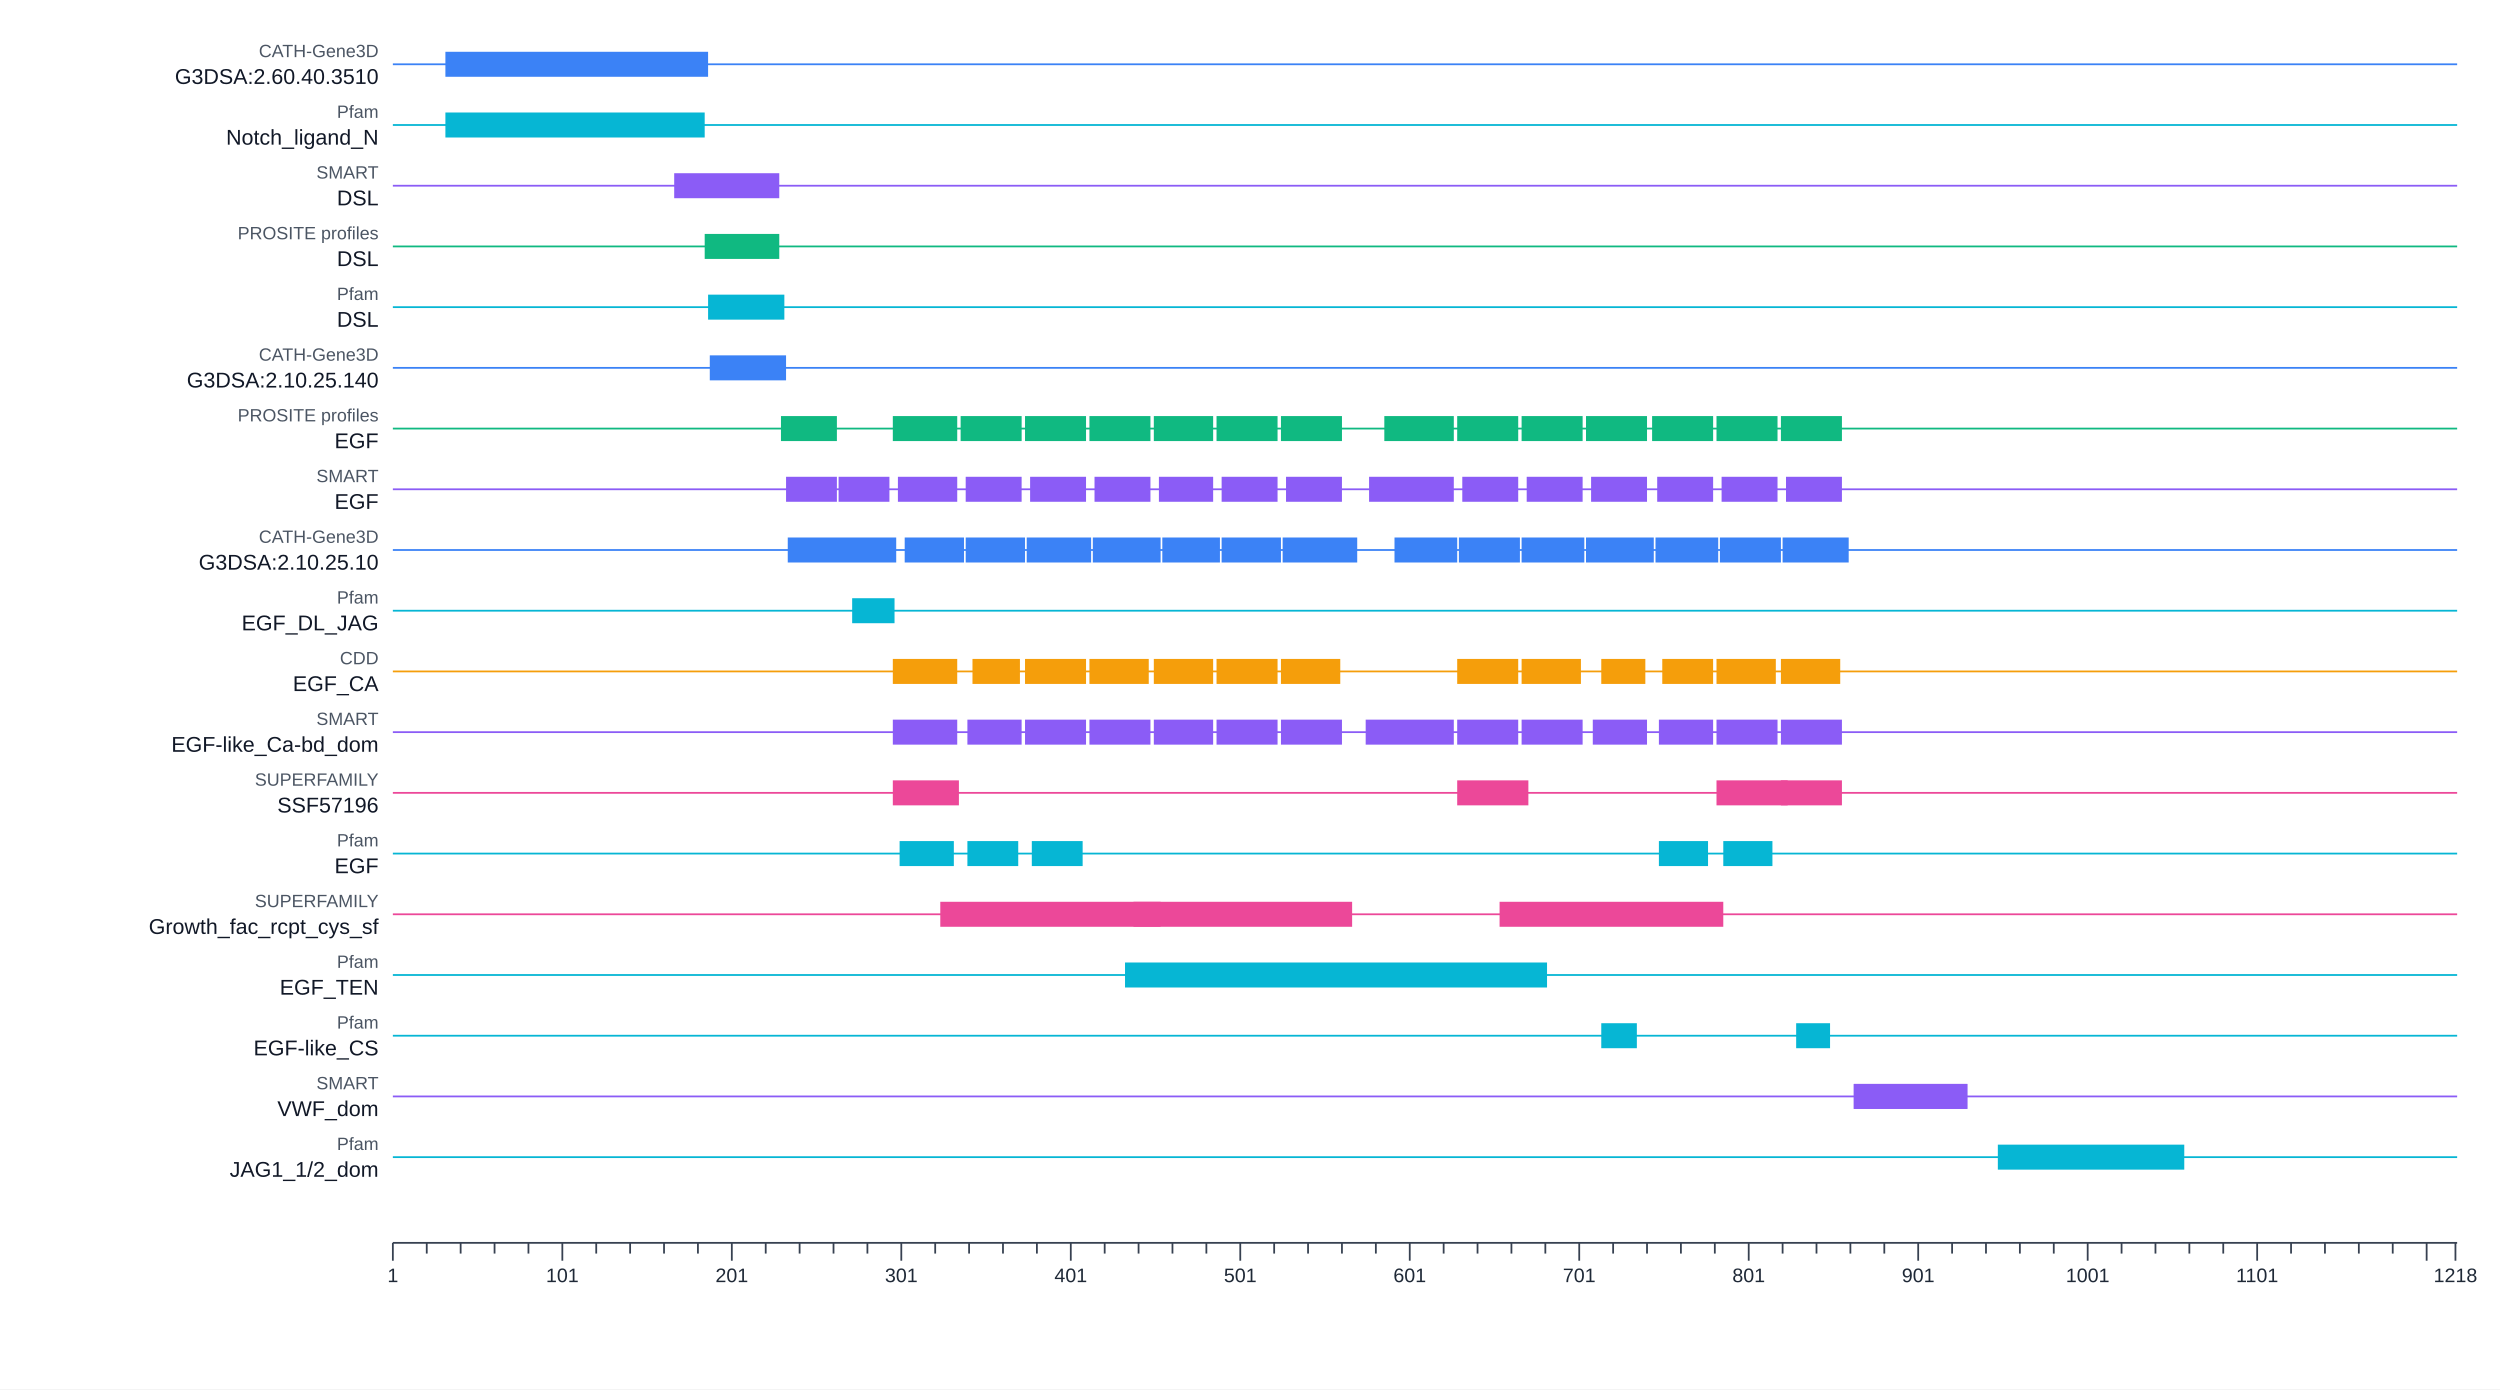
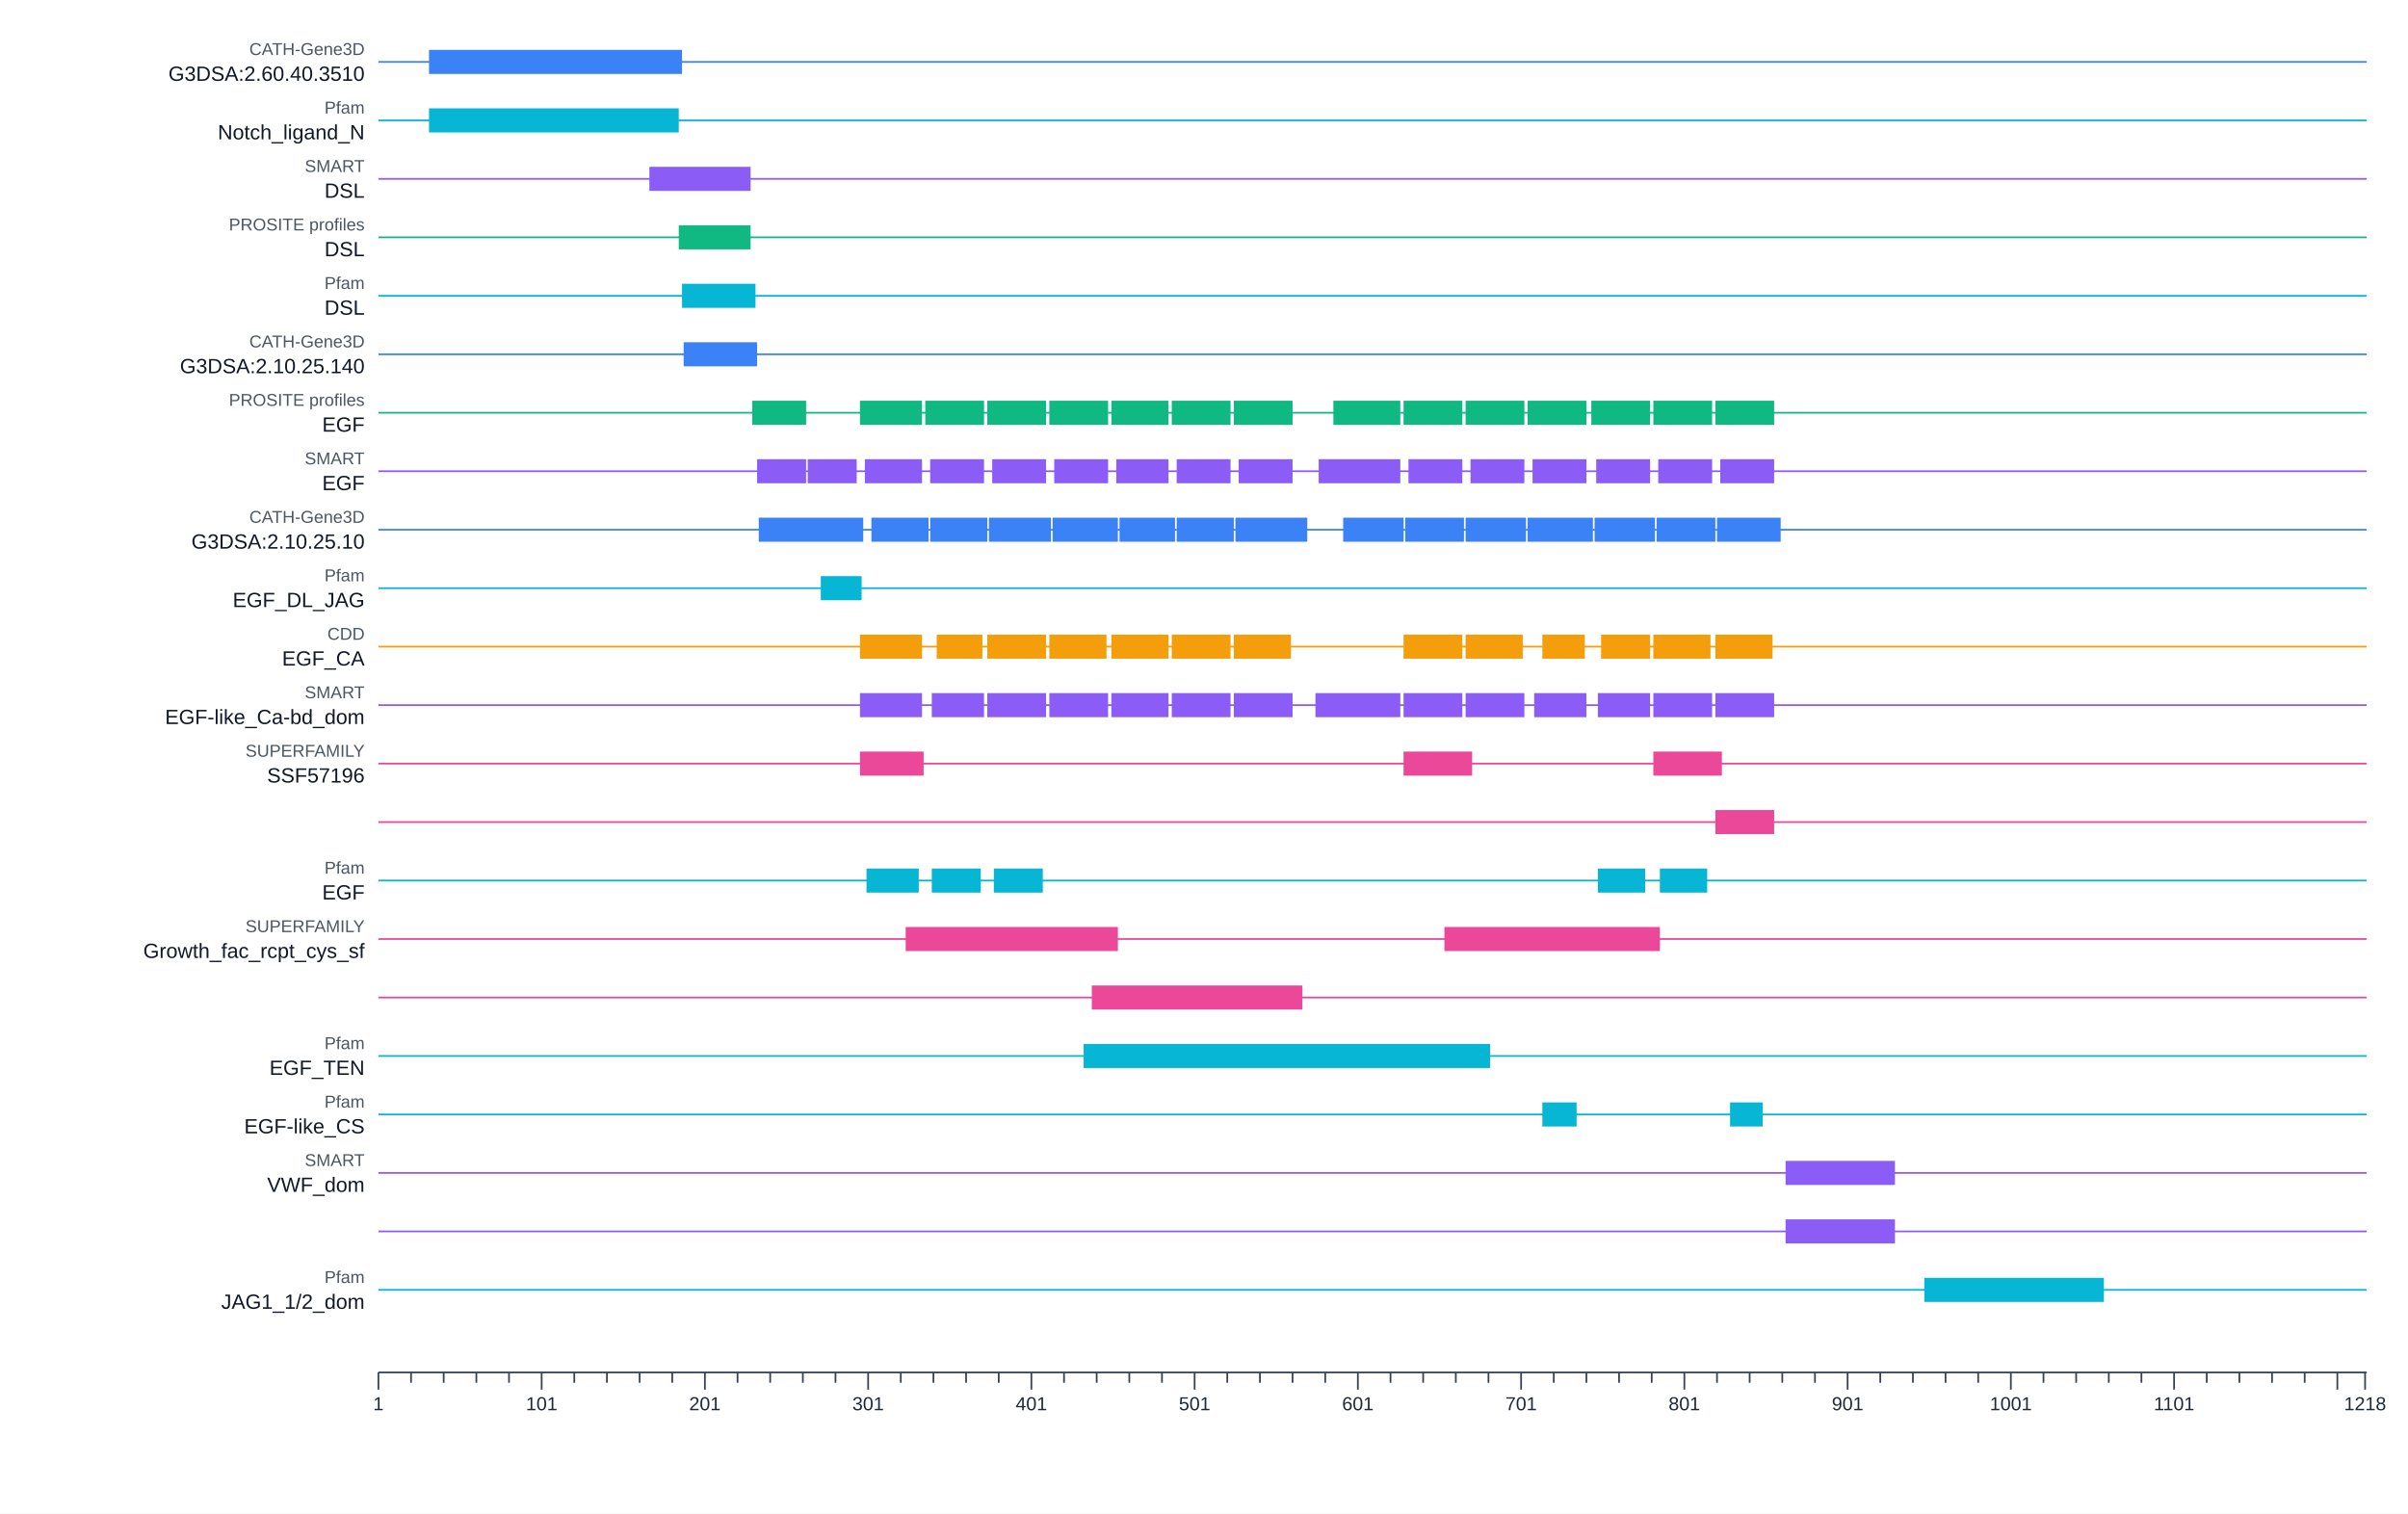
- <svg xmlns="http://www.w3.org/2000/svg" width="1400" height="778">
+ <svg xmlns="http://www.w3.org/2000/svg" width="1400" height="880">
  <style>text{font-family:Arial,sans-serif;fill:#1f2937}.axis{font-size:11px}.trackDb{font-size:10px;fill:#4b5563}.trackName{font-size:12px;fill:#111827}</style>
  <rect x="0" y="0" width="100%" height="100%" fill="#ffffff" />
  <line x1="220" y1="36.00" x2="1376" y2="36.00" stroke="#3B82F6" stroke-width="1" />
  <text class="trackDb" x="212" y="32.00" text-anchor="end">CATH-Gene3D</text>
  <text class="trackName" x="212" y="47.00" text-anchor="end">G3DSA:2.60.40.3510</text>
  <rect x="249.42" y="29.00" width="147.11" height="14" fill="#3B82F6" />
  <line x1="220" y1="70.00" x2="1376" y2="70.00" stroke="#06B6D4" stroke-width="1" />
  <text class="trackDb" x="212" y="66.00" text-anchor="end">Pfam</text>
  <text class="trackName" x="212" y="81.00" text-anchor="end">Notch_ligand_N</text>
  <rect x="249.42" y="63.00" width="145.21" height="14" fill="#06B6D4" />
  <line x1="220" y1="104.00" x2="1376" y2="104.00" stroke="#8B5CF6" stroke-width="1" />
  <text class="trackDb" x="212" y="100.00" text-anchor="end">SMART</text>
  <text class="trackName" x="212" y="115.00" text-anchor="end">DSL</text>
  <rect x="377.55" y="97.00" width="58.84" height="14" fill="#8B5CF6" />
  <line x1="220" y1="138.00" x2="1376" y2="138.00" stroke="#10B981" stroke-width="1" />
  <text class="trackDb" x="212" y="134.00" text-anchor="end">PROSITE profiles</text>
  <text class="trackName" x="212" y="149.00" text-anchor="end">DSL</text>
  <rect x="394.63" y="131.00" width="41.76" height="14" fill="#10B981" />
  <line x1="220" y1="172.00" x2="1376" y2="172.00" stroke="#06B6D4" stroke-width="1" />
  <text class="trackDb" x="212" y="168.00" text-anchor="end">Pfam</text>
  <text class="trackName" x="212" y="183.00" text-anchor="end">DSL</text>
  <rect x="396.53" y="165.00" width="42.71" height="14" fill="#06B6D4" />
  <line x1="220" y1="206.00" x2="1376" y2="206.00" stroke="#3B82F6" stroke-width="1" />
  <text class="trackDb" x="212" y="202.00" text-anchor="end">CATH-Gene3D</text>
  <text class="trackName" x="212" y="217.00" text-anchor="end">G3DSA:2.10.25.140</text>
  <rect x="397.48" y="199.00" width="42.71" height="14" fill="#3B82F6" />
  <line x1="220" y1="240.00" x2="1376" y2="240.00" stroke="#10B981" stroke-width="1" />
  <text class="trackDb" x="212" y="236.00" text-anchor="end">PROSITE profiles</text>
  <text class="trackName" x="212" y="251.00" text-anchor="end">EGF</text>
  <rect x="437.34" y="233.00" width="31.32" height="14" fill="#10B981" />
  <rect x="499.98" y="233.00" width="36.07" height="14" fill="#10B981" />
  <rect x="537.95" y="233.00" width="34.17" height="14" fill="#10B981" />
  <rect x="574.01" y="233.00" width="34.17" height="14" fill="#10B981" />
  <rect x="610.08" y="233.00" width="34.17" height="14" fill="#10B981" />
  <rect x="646.14" y="233.00" width="33.22" height="14" fill="#10B981" />
  <rect x="681.26" y="233.00" width="34.17" height="14" fill="#10B981" />
  <rect x="717.33" y="233.00" width="34.17" height="14" fill="#10B981" />
  <rect x="775.22" y="233.00" width="38.91" height="14" fill="#10B981" />
  <rect x="816.03" y="233.00" width="34.17" height="14" fill="#10B981" />
  <rect x="852.10" y="233.00" width="34.17" height="14" fill="#10B981" />
  <rect x="888.16" y="233.00" width="34.17" height="14" fill="#10B981" />
  <rect x="925.18" y="233.00" width="34.17" height="14" fill="#10B981" />
  <rect x="961.24" y="233.00" width="34.17" height="14" fill="#10B981" />
  <rect x="997.31" y="233.00" width="34.17" height="14" fill="#10B981" />
  <line x1="220" y1="274.00" x2="1376" y2="274.00" stroke="#8B5CF6" stroke-width="1" />
  <text class="trackDb" x="212" y="270.00" text-anchor="end">SMART</text>
  <text class="trackName" x="212" y="285.00" text-anchor="end">EGF</text>
  <rect x="440.19" y="267.00" width="28.47" height="14" fill="#8B5CF6" />
  <rect x="469.61" y="267.00" width="28.47" height="14" fill="#8B5CF6" />
  <rect x="502.83" y="267.00" width="33.22" height="14" fill="#8B5CF6" />
  <rect x="540.79" y="267.00" width="31.32" height="14" fill="#8B5CF6" />
  <rect x="576.86" y="267.00" width="31.32" height="14" fill="#8B5CF6" />
  <rect x="612.93" y="267.00" width="31.32" height="14" fill="#8B5CF6" />
  <rect x="648.99" y="267.00" width="30.37" height="14" fill="#8B5CF6" />
  <rect x="684.11" y="267.00" width="31.32" height="14" fill="#8B5CF6" />
  <rect x="720.17" y="267.00" width="31.32" height="14" fill="#8B5CF6" />
  <rect x="766.68" y="267.00" width="47.45" height="14" fill="#8B5CF6" />
  <rect x="818.88" y="267.00" width="31.32" height="14" fill="#8B5CF6" />
  <rect x="854.95" y="267.00" width="31.32" height="14" fill="#8B5CF6" />
  <rect x="891.01" y="267.00" width="31.32" height="14" fill="#8B5CF6" />
  <rect x="928.03" y="267.00" width="31.32" height="14" fill="#8B5CF6" />
  <rect x="964.09" y="267.00" width="31.32" height="14" fill="#8B5CF6" />
  <rect x="1000.16" y="267.00" width="31.32" height="14" fill="#8B5CF6" />
  <line x1="220" y1="308.00" x2="1376" y2="308.00" stroke="#3B82F6" stroke-width="1" />
  <text class="trackDb" x="212" y="304.00" text-anchor="end">CATH-Gene3D</text>
  <text class="trackName" x="212" y="319.00" text-anchor="end">G3DSA:2.10.25.10</text>
  <rect x="441.14" y="301.00" width="60.74" height="14" fill="#3B82F6" />
  <rect x="506.63" y="301.00" width="33.22" height="14" fill="#3B82F6" />
  <rect x="540.79" y="301.00" width="33.22" height="14" fill="#3B82F6" />
  <rect x="574.96" y="301.00" width="36.07" height="14" fill="#3B82F6" />
  <rect x="611.98" y="301.00" width="37.96" height="14" fill="#3B82F6" />
  <rect x="650.89" y="301.00" width="32.27" height="14" fill="#3B82F6" />
  <rect x="684.11" y="301.00" width="33.22" height="14" fill="#3B82F6" />
  <rect x="718.28" y="301.00" width="41.76" height="14" fill="#3B82F6" />
  <rect x="780.92" y="301.00" width="35.12" height="14" fill="#3B82F6" />
  <rect x="816.98" y="301.00" width="34.17" height="14" fill="#3B82F6" />
  <rect x="852.10" y="301.00" width="35.12" height="14" fill="#3B82F6" />
  <rect x="888.16" y="301.00" width="37.96" height="14" fill="#3B82F6" />
  <rect x="927.08" y="301.00" width="35.12" height="14" fill="#3B82F6" />
  <rect x="963.14" y="301.00" width="34.17" height="14" fill="#3B82F6" />
  <rect x="998.26" y="301.00" width="37.01" height="14" fill="#3B82F6" />
  <line x1="220" y1="342.00" x2="1376" y2="342.00" stroke="#06B6D4" stroke-width="1" />
  <text class="trackDb" x="212" y="338.00" text-anchor="end">Pfam</text>
  <text class="trackName" x="212" y="353.00" text-anchor="end">EGF_DL_JAG</text>
  <rect x="477.21" y="335.00" width="23.73" height="14" fill="#06B6D4" />
  <line x1="220" y1="376.00" x2="1376" y2="376.00" stroke="#F59E0B" stroke-width="1" />
  <text class="trackDb" x="212" y="372.00" text-anchor="end">CDD</text>
  <text class="trackName" x="212" y="387.00" text-anchor="end">EGF_CA</text>
  <rect x="499.98" y="369.00" width="36.07" height="14" fill="#F59E0B" />
  <rect x="544.59" y="369.00" width="26.57" height="14" fill="#F59E0B" />
  <rect x="574.01" y="369.00" width="34.17" height="14" fill="#F59E0B" />
  <rect x="610.08" y="369.00" width="33.22" height="14" fill="#F59E0B" />
  <rect x="646.14" y="369.00" width="33.22" height="14" fill="#F59E0B" />
  <rect x="681.26" y="369.00" width="34.17" height="14" fill="#F59E0B" />
  <rect x="717.33" y="369.00" width="33.22" height="14" fill="#F59E0B" />
  <rect x="816.03" y="369.00" width="34.17" height="14" fill="#F59E0B" />
  <rect x="852.10" y="369.00" width="33.22" height="14" fill="#F59E0B" />
  <rect x="896.71" y="369.00" width="24.68" height="14" fill="#F59E0B" />
  <rect x="930.87" y="369.00" width="28.47" height="14" fill="#F59E0B" />
  <rect x="961.24" y="369.00" width="33.22" height="14" fill="#F59E0B" />
  <rect x="997.31" y="369.00" width="33.22" height="14" fill="#F59E0B" />
  <line x1="220" y1="410.00" x2="1376" y2="410.00" stroke="#8B5CF6" stroke-width="1" />
  <text class="trackDb" x="212" y="406.00" text-anchor="end">SMART</text>
  <text class="trackName" x="212" y="421.00" text-anchor="end">EGF-like_Ca-bd_dom</text>
  <rect x="499.98" y="403.00" width="36.07" height="14" fill="#8B5CF6" />
  <rect x="541.74" y="403.00" width="30.37" height="14" fill="#8B5CF6" />
  <rect x="574.01" y="403.00" width="34.17" height="14" fill="#8B5CF6" />
  <rect x="610.08" y="403.00" width="34.17" height="14" fill="#8B5CF6" />
  <rect x="646.14" y="403.00" width="33.22" height="14" fill="#8B5CF6" />
  <rect x="681.26" y="403.00" width="34.17" height="14" fill="#8B5CF6" />
  <rect x="717.33" y="403.00" width="34.17" height="14" fill="#8B5CF6" />
  <rect x="764.78" y="403.00" width="49.35" height="14" fill="#8B5CF6" />
  <rect x="816.03" y="403.00" width="34.17" height="14" fill="#8B5CF6" />
  <rect x="852.10" y="403.00" width="34.17" height="14" fill="#8B5CF6" />
  <rect x="891.96" y="403.00" width="30.37" height="14" fill="#8B5CF6" />
  <rect x="928.98" y="403.00" width="30.37" height="14" fill="#8B5CF6" />
  <rect x="961.24" y="403.00" width="34.17" height="14" fill="#8B5CF6" />
  <rect x="997.31" y="403.00" width="34.17" height="14" fill="#8B5CF6" />
  <line x1="220" y1="444.00" x2="1376" y2="444.00" stroke="#EC4899" stroke-width="1" />
  <text class="trackDb" x="212" y="440.00" text-anchor="end">SUPERFAMILY</text>
  <text class="trackName" x="212" y="455.00" text-anchor="end">SSF57196</text>
  <rect x="499.98" y="437.00" width="37.01" height="14" fill="#EC4899" />
  <rect x="816.03" y="437.00" width="39.86" height="14" fill="#EC4899" />
  <rect x="961.24" y="437.00" width="39.86" height="14" fill="#EC4899" />
-   <rect x="997.31" y="437.00" width="34.17" height="14" fill="#EC4899" />
-   <line x1="220" y1="478.00" x2="1376" y2="478.00" stroke="#06B6D4" stroke-width="1" />
-   <text class="trackDb" x="212" y="474.00" text-anchor="end">Pfam</text>
-   <text class="trackName" x="212" y="489.00" text-anchor="end">EGF</text>
-   <rect x="503.78" y="471.00" width="30.37" height="14" fill="#06B6D4" />
-   <rect x="541.74" y="471.00" width="28.47" height="14" fill="#06B6D4" />
-   <rect x="577.81" y="471.00" width="28.47" height="14" fill="#06B6D4" />
-   <rect x="928.98" y="471.00" width="27.52" height="14" fill="#06B6D4" />
-   <rect x="965.04" y="471.00" width="27.52" height="14" fill="#06B6D4" />
-   <line x1="220" y1="512.00" x2="1376" y2="512.00" stroke="#EC4899" stroke-width="1" />
-   <text class="trackDb" x="212" y="508.00" text-anchor="end">SUPERFAMILY</text>
-   <text class="trackName" x="212" y="523.00" text-anchor="end">Growth_fac_rcpt_cys_sf</text>
-   <rect x="526.56" y="505.00" width="123.38" height="14" fill="#EC4899" />
-   <rect x="634.76" y="505.00" width="122.43" height="14" fill="#EC4899" />
-   <rect x="839.76" y="505.00" width="125.28" height="14" fill="#EC4899" />
-   <line x1="220" y1="546.00" x2="1376" y2="546.00" stroke="#06B6D4" stroke-width="1" />
-   <text class="trackDb" x="212" y="542.00" text-anchor="end">Pfam</text>
-   <text class="trackName" x="212" y="557.00" text-anchor="end">EGF_TEN</text>
-   <rect x="630.01" y="539.00" width="236.33" height="14" fill="#06B6D4" />
-   <line x1="220" y1="580.00" x2="1376" y2="580.00" stroke="#06B6D4" stroke-width="1" />
-   <text class="trackDb" x="212" y="576.00" text-anchor="end">Pfam</text>
-   <text class="trackName" x="212" y="591.00" text-anchor="end">EGF-like_CS</text>
-   <rect x="896.71" y="573.00" width="19.93" height="14" fill="#06B6D4" />
-   <rect x="1005.85" y="573.00" width="18.98" height="14" fill="#06B6D4" />
-   <line x1="220" y1="614.00" x2="1376" y2="614.00" stroke="#8B5CF6" stroke-width="1" />
-   <text class="trackDb" x="212" y="610.00" text-anchor="end">SMART</text>
-   <text class="trackName" x="212" y="625.00" text-anchor="end">VWF_dom</text>
-   <rect x="1038.12" y="607.00" width="63.59" height="14" fill="#8B5CF6" />
-   <rect x="1038.12" y="607.00" width="63.59" height="14" fill="#8B5CF6" />
+   <line x1="220" y1="478.00" x2="1376" y2="478.00" stroke="#EC4899" stroke-width="1" />
+   <rect x="997.31" y="471.00" width="34.17" height="14" fill="#EC4899" />
+   <line x1="220" y1="512.00" x2="1376" y2="512.00" stroke="#06B6D4" stroke-width="1" />
+   <text class="trackDb" x="212" y="508.00" text-anchor="end">Pfam</text>
+   <text class="trackName" x="212" y="523.00" text-anchor="end">EGF</text>
+   <rect x="503.78" y="505.00" width="30.37" height="14" fill="#06B6D4" />
+   <rect x="541.74" y="505.00" width="28.47" height="14" fill="#06B6D4" />
+   <rect x="577.81" y="505.00" width="28.47" height="14" fill="#06B6D4" />
+   <rect x="928.98" y="505.00" width="27.52" height="14" fill="#06B6D4" />
+   <rect x="965.04" y="505.00" width="27.52" height="14" fill="#06B6D4" />
+   <line x1="220" y1="546.00" x2="1376" y2="546.00" stroke="#EC4899" stroke-width="1" />
+   <text class="trackDb" x="212" y="542.00" text-anchor="end">SUPERFAMILY</text>
+   <text class="trackName" x="212" y="557.00" text-anchor="end">Growth_fac_rcpt_cys_sf</text>
+   <rect x="526.56" y="539.00" width="123.38" height="14" fill="#EC4899" />
+   <rect x="839.76" y="539.00" width="125.28" height="14" fill="#EC4899" />
+   <line x1="220" y1="580.00" x2="1376" y2="580.00" stroke="#EC4899" stroke-width="1" />
+   <rect x="634.76" y="573.00" width="122.43" height="14" fill="#EC4899" />
+   <line x1="220" y1="614.00" x2="1376" y2="614.00" stroke="#06B6D4" stroke-width="1" />
+   <text class="trackDb" x="212" y="610.00" text-anchor="end">Pfam</text>
+   <text class="trackName" x="212" y="625.00" text-anchor="end">EGF_TEN</text>
+   <rect x="630.01" y="607.00" width="236.33" height="14" fill="#06B6D4" />
  <line x1="220" y1="648.00" x2="1376" y2="648.00" stroke="#06B6D4" stroke-width="1" />
  <text class="trackDb" x="212" y="644.00" text-anchor="end">Pfam</text>
-   <text class="trackName" x="212" y="659.00" text-anchor="end">JAG1_1/2_dom</text>
-   <rect x="1118.79" y="641.00" width="104.40" height="14" fill="#06B6D4" />
-   <line x1="220" y1="696" x2="1376" y2="696" stroke="#374151" stroke-width="1" />
-   <line x1="220.00" y1="696" x2="220.00" y2="706" stroke="#374151" stroke-width="1" />
-   <line x1="238.98" y1="696" x2="238.98" y2="702" stroke="#374151" stroke-width="1" />
-   <line x1="257.96" y1="696" x2="257.96" y2="702" stroke="#374151" stroke-width="1" />
-   <line x1="276.95" y1="696" x2="276.95" y2="702" stroke="#374151" stroke-width="1" />
-   <line x1="295.93" y1="696" x2="295.93" y2="702" stroke="#374151" stroke-width="1" />
-   <line x1="314.91" y1="696" x2="314.91" y2="706" stroke="#374151" stroke-width="1" />
-   <line x1="333.89" y1="696" x2="333.89" y2="702" stroke="#374151" stroke-width="1" />
-   <line x1="352.87" y1="696" x2="352.87" y2="702" stroke="#374151" stroke-width="1" />
-   <line x1="371.86" y1="696" x2="371.86" y2="702" stroke="#374151" stroke-width="1" />
-   <line x1="390.84" y1="696" x2="390.84" y2="702" stroke="#374151" stroke-width="1" />
-   <line x1="409.82" y1="696" x2="409.82" y2="706" stroke="#374151" stroke-width="1" />
-   <line x1="428.80" y1="696" x2="428.80" y2="702" stroke="#374151" stroke-width="1" />
-   <line x1="447.78" y1="696" x2="447.78" y2="702" stroke="#374151" stroke-width="1" />
-   <line x1="466.77" y1="696" x2="466.77" y2="702" stroke="#374151" stroke-width="1" />
-   <line x1="485.75" y1="696" x2="485.75" y2="702" stroke="#374151" stroke-width="1" />
-   <line x1="504.73" y1="696" x2="504.73" y2="706" stroke="#374151" stroke-width="1" />
-   <line x1="523.71" y1="696" x2="523.71" y2="702" stroke="#374151" stroke-width="1" />
-   <line x1="542.69" y1="696" x2="542.69" y2="702" stroke="#374151" stroke-width="1" />
-   <line x1="561.67" y1="696" x2="561.67" y2="702" stroke="#374151" stroke-width="1" />
-   <line x1="580.66" y1="696" x2="580.66" y2="702" stroke="#374151" stroke-width="1" />
-   <line x1="599.64" y1="696" x2="599.64" y2="706" stroke="#374151" stroke-width="1" />
-   <line x1="618.62" y1="696" x2="618.62" y2="702" stroke="#374151" stroke-width="1" />
-   <line x1="637.60" y1="696" x2="637.60" y2="702" stroke="#374151" stroke-width="1" />
-   <line x1="656.58" y1="696" x2="656.58" y2="702" stroke="#374151" stroke-width="1" />
-   <line x1="675.57" y1="696" x2="675.57" y2="702" stroke="#374151" stroke-width="1" />
-   <line x1="694.55" y1="696" x2="694.55" y2="706" stroke="#374151" stroke-width="1" />
-   <line x1="713.53" y1="696" x2="713.53" y2="702" stroke="#374151" stroke-width="1" />
-   <line x1="732.51" y1="696" x2="732.51" y2="702" stroke="#374151" stroke-width="1" />
-   <line x1="751.49" y1="696" x2="751.49" y2="702" stroke="#374151" stroke-width="1" />
-   <line x1="770.48" y1="696" x2="770.48" y2="702" stroke="#374151" stroke-width="1" />
-   <line x1="789.46" y1="696" x2="789.46" y2="706" stroke="#374151" stroke-width="1" />
-   <line x1="808.44" y1="696" x2="808.44" y2="702" stroke="#374151" stroke-width="1" />
-   <line x1="827.42" y1="696" x2="827.42" y2="702" stroke="#374151" stroke-width="1" />
-   <line x1="846.40" y1="696" x2="846.40" y2="702" stroke="#374151" stroke-width="1" />
-   <line x1="865.39" y1="696" x2="865.39" y2="702" stroke="#374151" stroke-width="1" />
-   <line x1="884.37" y1="696" x2="884.37" y2="706" stroke="#374151" stroke-width="1" />
-   <line x1="903.35" y1="696" x2="903.35" y2="702" stroke="#374151" stroke-width="1" />
-   <line x1="922.33" y1="696" x2="922.33" y2="702" stroke="#374151" stroke-width="1" />
-   <line x1="941.31" y1="696" x2="941.31" y2="702" stroke="#374151" stroke-width="1" />
-   <line x1="960.30" y1="696" x2="960.30" y2="702" stroke="#374151" stroke-width="1" />
-   <line x1="979.28" y1="696" x2="979.28" y2="706" stroke="#374151" stroke-width="1" />
-   <line x1="998.26" y1="696" x2="998.26" y2="702" stroke="#374151" stroke-width="1" />
-   <line x1="1017.24" y1="696" x2="1017.24" y2="702" stroke="#374151" stroke-width="1" />
-   <line x1="1036.22" y1="696" x2="1036.22" y2="702" stroke="#374151" stroke-width="1" />
-   <line x1="1055.21" y1="696" x2="1055.21" y2="702" stroke="#374151" stroke-width="1" />
-   <line x1="1074.19" y1="696" x2="1074.19" y2="706" stroke="#374151" stroke-width="1" />
-   <line x1="1093.17" y1="696" x2="1093.17" y2="702" stroke="#374151" stroke-width="1" />
-   <line x1="1112.15" y1="696" x2="1112.15" y2="702" stroke="#374151" stroke-width="1" />
-   <line x1="1131.13" y1="696" x2="1131.13" y2="702" stroke="#374151" stroke-width="1" />
-   <line x1="1150.11" y1="696" x2="1150.11" y2="702" stroke="#374151" stroke-width="1" />
-   <line x1="1169.10" y1="696" x2="1169.10" y2="706" stroke="#374151" stroke-width="1" />
-   <line x1="1188.08" y1="696" x2="1188.08" y2="702" stroke="#374151" stroke-width="1" />
-   <line x1="1207.06" y1="696" x2="1207.06" y2="702" stroke="#374151" stroke-width="1" />
-   <line x1="1226.04" y1="696" x2="1226.04" y2="702" stroke="#374151" stroke-width="1" />
-   <line x1="1245.02" y1="696" x2="1245.02" y2="702" stroke="#374151" stroke-width="1" />
-   <line x1="1264.01" y1="696" x2="1264.01" y2="706" stroke="#374151" stroke-width="1" />
-   <line x1="1282.99" y1="696" x2="1282.99" y2="702" stroke="#374151" stroke-width="1" />
-   <line x1="1301.97" y1="696" x2="1301.97" y2="702" stroke="#374151" stroke-width="1" />
-   <line x1="1320.95" y1="696" x2="1320.95" y2="702" stroke="#374151" stroke-width="1" />
-   <line x1="1339.93" y1="696" x2="1339.93" y2="702" stroke="#374151" stroke-width="1" />
-   <line x1="1358.92" y1="696" x2="1358.92" y2="706" stroke="#374151" stroke-width="1" />
-   <line x1="1375.05" y1="696" x2="1375.05" y2="706" stroke="#374151" stroke-width="1" />
-   <text class="axis" x="220.00" y="718" text-anchor="middle">1</text>
-   <text class="axis" x="314.91" y="718" text-anchor="middle">101</text>
-   <text class="axis" x="409.82" y="718" text-anchor="middle">201</text>
-   <text class="axis" x="504.73" y="718" text-anchor="middle">301</text>
-   <text class="axis" x="599.64" y="718" text-anchor="middle">401</text>
-   <text class="axis" x="694.55" y="718" text-anchor="middle">501</text>
-   <text class="axis" x="789.46" y="718" text-anchor="middle">601</text>
-   <text class="axis" x="884.37" y="718" text-anchor="middle">701</text>
-   <text class="axis" x="979.28" y="718" text-anchor="middle">801</text>
-   <text class="axis" x="1074.19" y="718" text-anchor="middle">901</text>
-   <text class="axis" x="1169.10" y="718" text-anchor="middle">1001</text>
-   <text class="axis" x="1264.01" y="718" text-anchor="middle">1101</text>
-   <text class="axis" x="1375.05" y="718" text-anchor="middle">1218</text>
+   <text class="trackName" x="212" y="659.00" text-anchor="end">EGF-like_CS</text>
+   <rect x="896.71" y="641.00" width="19.93" height="14" fill="#06B6D4" />
+   <rect x="1005.85" y="641.00" width="18.98" height="14" fill="#06B6D4" />
+   <line x1="220" y1="682.00" x2="1376" y2="682.00" stroke="#8B5CF6" stroke-width="1" />
+   <text class="trackDb" x="212" y="678.00" text-anchor="end">SMART</text>
+   <text class="trackName" x="212" y="693.00" text-anchor="end">VWF_dom</text>
+   <rect x="1038.12" y="675.00" width="63.59" height="14" fill="#8B5CF6" />
+   <line x1="220" y1="716.00" x2="1376" y2="716.00" stroke="#8B5CF6" stroke-width="1" />
+   <rect x="1038.12" y="709.00" width="63.59" height="14" fill="#8B5CF6" />
+   <line x1="220" y1="750.00" x2="1376" y2="750.00" stroke="#06B6D4" stroke-width="1" />
+   <text class="trackDb" x="212" y="746.00" text-anchor="end">Pfam</text>
+   <text class="trackName" x="212" y="761.00" text-anchor="end">JAG1_1/2_dom</text>
+   <rect x="1118.79" y="743.00" width="104.40" height="14" fill="#06B6D4" />
+   <line x1="220" y1="798" x2="1376" y2="798" stroke="#374151" stroke-width="1" />
+   <line x1="220.00" y1="798" x2="220.00" y2="808" stroke="#374151" stroke-width="1" />
+   <line x1="238.98" y1="798" x2="238.98" y2="804" stroke="#374151" stroke-width="1" />
+   <line x1="257.96" y1="798" x2="257.96" y2="804" stroke="#374151" stroke-width="1" />
+   <line x1="276.95" y1="798" x2="276.95" y2="804" stroke="#374151" stroke-width="1" />
+   <line x1="295.93" y1="798" x2="295.93" y2="804" stroke="#374151" stroke-width="1" />
+   <line x1="314.91" y1="798" x2="314.91" y2="808" stroke="#374151" stroke-width="1" />
+   <line x1="333.89" y1="798" x2="333.89" y2="804" stroke="#374151" stroke-width="1" />
+   <line x1="352.87" y1="798" x2="352.87" y2="804" stroke="#374151" stroke-width="1" />
+   <line x1="371.86" y1="798" x2="371.86" y2="804" stroke="#374151" stroke-width="1" />
+   <line x1="390.84" y1="798" x2="390.84" y2="804" stroke="#374151" stroke-width="1" />
+   <line x1="409.82" y1="798" x2="409.82" y2="808" stroke="#374151" stroke-width="1" />
+   <line x1="428.80" y1="798" x2="428.80" y2="804" stroke="#374151" stroke-width="1" />
+   <line x1="447.78" y1="798" x2="447.78" y2="804" stroke="#374151" stroke-width="1" />
+   <line x1="466.77" y1="798" x2="466.77" y2="804" stroke="#374151" stroke-width="1" />
+   <line x1="485.75" y1="798" x2="485.75" y2="804" stroke="#374151" stroke-width="1" />
+   <line x1="504.73" y1="798" x2="504.73" y2="808" stroke="#374151" stroke-width="1" />
+   <line x1="523.71" y1="798" x2="523.71" y2="804" stroke="#374151" stroke-width="1" />
+   <line x1="542.69" y1="798" x2="542.69" y2="804" stroke="#374151" stroke-width="1" />
+   <line x1="561.67" y1="798" x2="561.67" y2="804" stroke="#374151" stroke-width="1" />
+   <line x1="580.66" y1="798" x2="580.66" y2="804" stroke="#374151" stroke-width="1" />
+   <line x1="599.64" y1="798" x2="599.64" y2="808" stroke="#374151" stroke-width="1" />
+   <line x1="618.62" y1="798" x2="618.62" y2="804" stroke="#374151" stroke-width="1" />
+   <line x1="637.60" y1="798" x2="637.60" y2="804" stroke="#374151" stroke-width="1" />
+   <line x1="656.58" y1="798" x2="656.58" y2="804" stroke="#374151" stroke-width="1" />
+   <line x1="675.57" y1="798" x2="675.57" y2="804" stroke="#374151" stroke-width="1" />
+   <line x1="694.55" y1="798" x2="694.55" y2="808" stroke="#374151" stroke-width="1" />
+   <line x1="713.53" y1="798" x2="713.53" y2="804" stroke="#374151" stroke-width="1" />
+   <line x1="732.51" y1="798" x2="732.51" y2="804" stroke="#374151" stroke-width="1" />
+   <line x1="751.49" y1="798" x2="751.49" y2="804" stroke="#374151" stroke-width="1" />
+   <line x1="770.48" y1="798" x2="770.48" y2="804" stroke="#374151" stroke-width="1" />
+   <line x1="789.46" y1="798" x2="789.46" y2="808" stroke="#374151" stroke-width="1" />
+   <line x1="808.44" y1="798" x2="808.44" y2="804" stroke="#374151" stroke-width="1" />
+   <line x1="827.42" y1="798" x2="827.42" y2="804" stroke="#374151" stroke-width="1" />
+   <line x1="846.40" y1="798" x2="846.40" y2="804" stroke="#374151" stroke-width="1" />
+   <line x1="865.39" y1="798" x2="865.39" y2="804" stroke="#374151" stroke-width="1" />
+   <line x1="884.37" y1="798" x2="884.37" y2="808" stroke="#374151" stroke-width="1" />
+   <line x1="903.35" y1="798" x2="903.35" y2="804" stroke="#374151" stroke-width="1" />
+   <line x1="922.33" y1="798" x2="922.33" y2="804" stroke="#374151" stroke-width="1" />
+   <line x1="941.31" y1="798" x2="941.31" y2="804" stroke="#374151" stroke-width="1" />
+   <line x1="960.30" y1="798" x2="960.30" y2="804" stroke="#374151" stroke-width="1" />
+   <line x1="979.28" y1="798" x2="979.28" y2="808" stroke="#374151" stroke-width="1" />
+   <line x1="998.26" y1="798" x2="998.26" y2="804" stroke="#374151" stroke-width="1" />
+   <line x1="1017.24" y1="798" x2="1017.24" y2="804" stroke="#374151" stroke-width="1" />
+   <line x1="1036.22" y1="798" x2="1036.22" y2="804" stroke="#374151" stroke-width="1" />
+   <line x1="1055.21" y1="798" x2="1055.21" y2="804" stroke="#374151" stroke-width="1" />
+   <line x1="1074.19" y1="798" x2="1074.19" y2="808" stroke="#374151" stroke-width="1" />
+   <line x1="1093.17" y1="798" x2="1093.17" y2="804" stroke="#374151" stroke-width="1" />
+   <line x1="1112.15" y1="798" x2="1112.15" y2="804" stroke="#374151" stroke-width="1" />
+   <line x1="1131.13" y1="798" x2="1131.13" y2="804" stroke="#374151" stroke-width="1" />
+   <line x1="1150.11" y1="798" x2="1150.11" y2="804" stroke="#374151" stroke-width="1" />
+   <line x1="1169.10" y1="798" x2="1169.10" y2="808" stroke="#374151" stroke-width="1" />
+   <line x1="1188.08" y1="798" x2="1188.08" y2="804" stroke="#374151" stroke-width="1" />
+   <line x1="1207.06" y1="798" x2="1207.06" y2="804" stroke="#374151" stroke-width="1" />
+   <line x1="1226.04" y1="798" x2="1226.04" y2="804" stroke="#374151" stroke-width="1" />
+   <line x1="1245.02" y1="798" x2="1245.02" y2="804" stroke="#374151" stroke-width="1" />
+   <line x1="1264.01" y1="798" x2="1264.01" y2="808" stroke="#374151" stroke-width="1" />
+   <line x1="1282.99" y1="798" x2="1282.99" y2="804" stroke="#374151" stroke-width="1" />
+   <line x1="1301.97" y1="798" x2="1301.97" y2="804" stroke="#374151" stroke-width="1" />
+   <line x1="1320.95" y1="798" x2="1320.95" y2="804" stroke="#374151" stroke-width="1" />
+   <line x1="1339.93" y1="798" x2="1339.93" y2="804" stroke="#374151" stroke-width="1" />
+   <line x1="1358.92" y1="798" x2="1358.92" y2="808" stroke="#374151" stroke-width="1" />
+   <line x1="1375.05" y1="798" x2="1375.05" y2="808" stroke="#374151" stroke-width="1" />
+   <text class="axis" x="220.00" y="820" text-anchor="middle">1</text>
+   <text class="axis" x="314.91" y="820" text-anchor="middle">101</text>
+   <text class="axis" x="409.82" y="820" text-anchor="middle">201</text>
+   <text class="axis" x="504.73" y="820" text-anchor="middle">301</text>
+   <text class="axis" x="599.64" y="820" text-anchor="middle">401</text>
+   <text class="axis" x="694.55" y="820" text-anchor="middle">501</text>
+   <text class="axis" x="789.46" y="820" text-anchor="middle">601</text>
+   <text class="axis" x="884.37" y="820" text-anchor="middle">701</text>
+   <text class="axis" x="979.28" y="820" text-anchor="middle">801</text>
+   <text class="axis" x="1074.19" y="820" text-anchor="middle">901</text>
+   <text class="axis" x="1169.10" y="820" text-anchor="middle">1001</text>
+   <text class="axis" x="1264.01" y="820" text-anchor="middle">1101</text>
+   <text class="axis" x="1375.05" y="820" text-anchor="middle">1218</text>
</svg>
